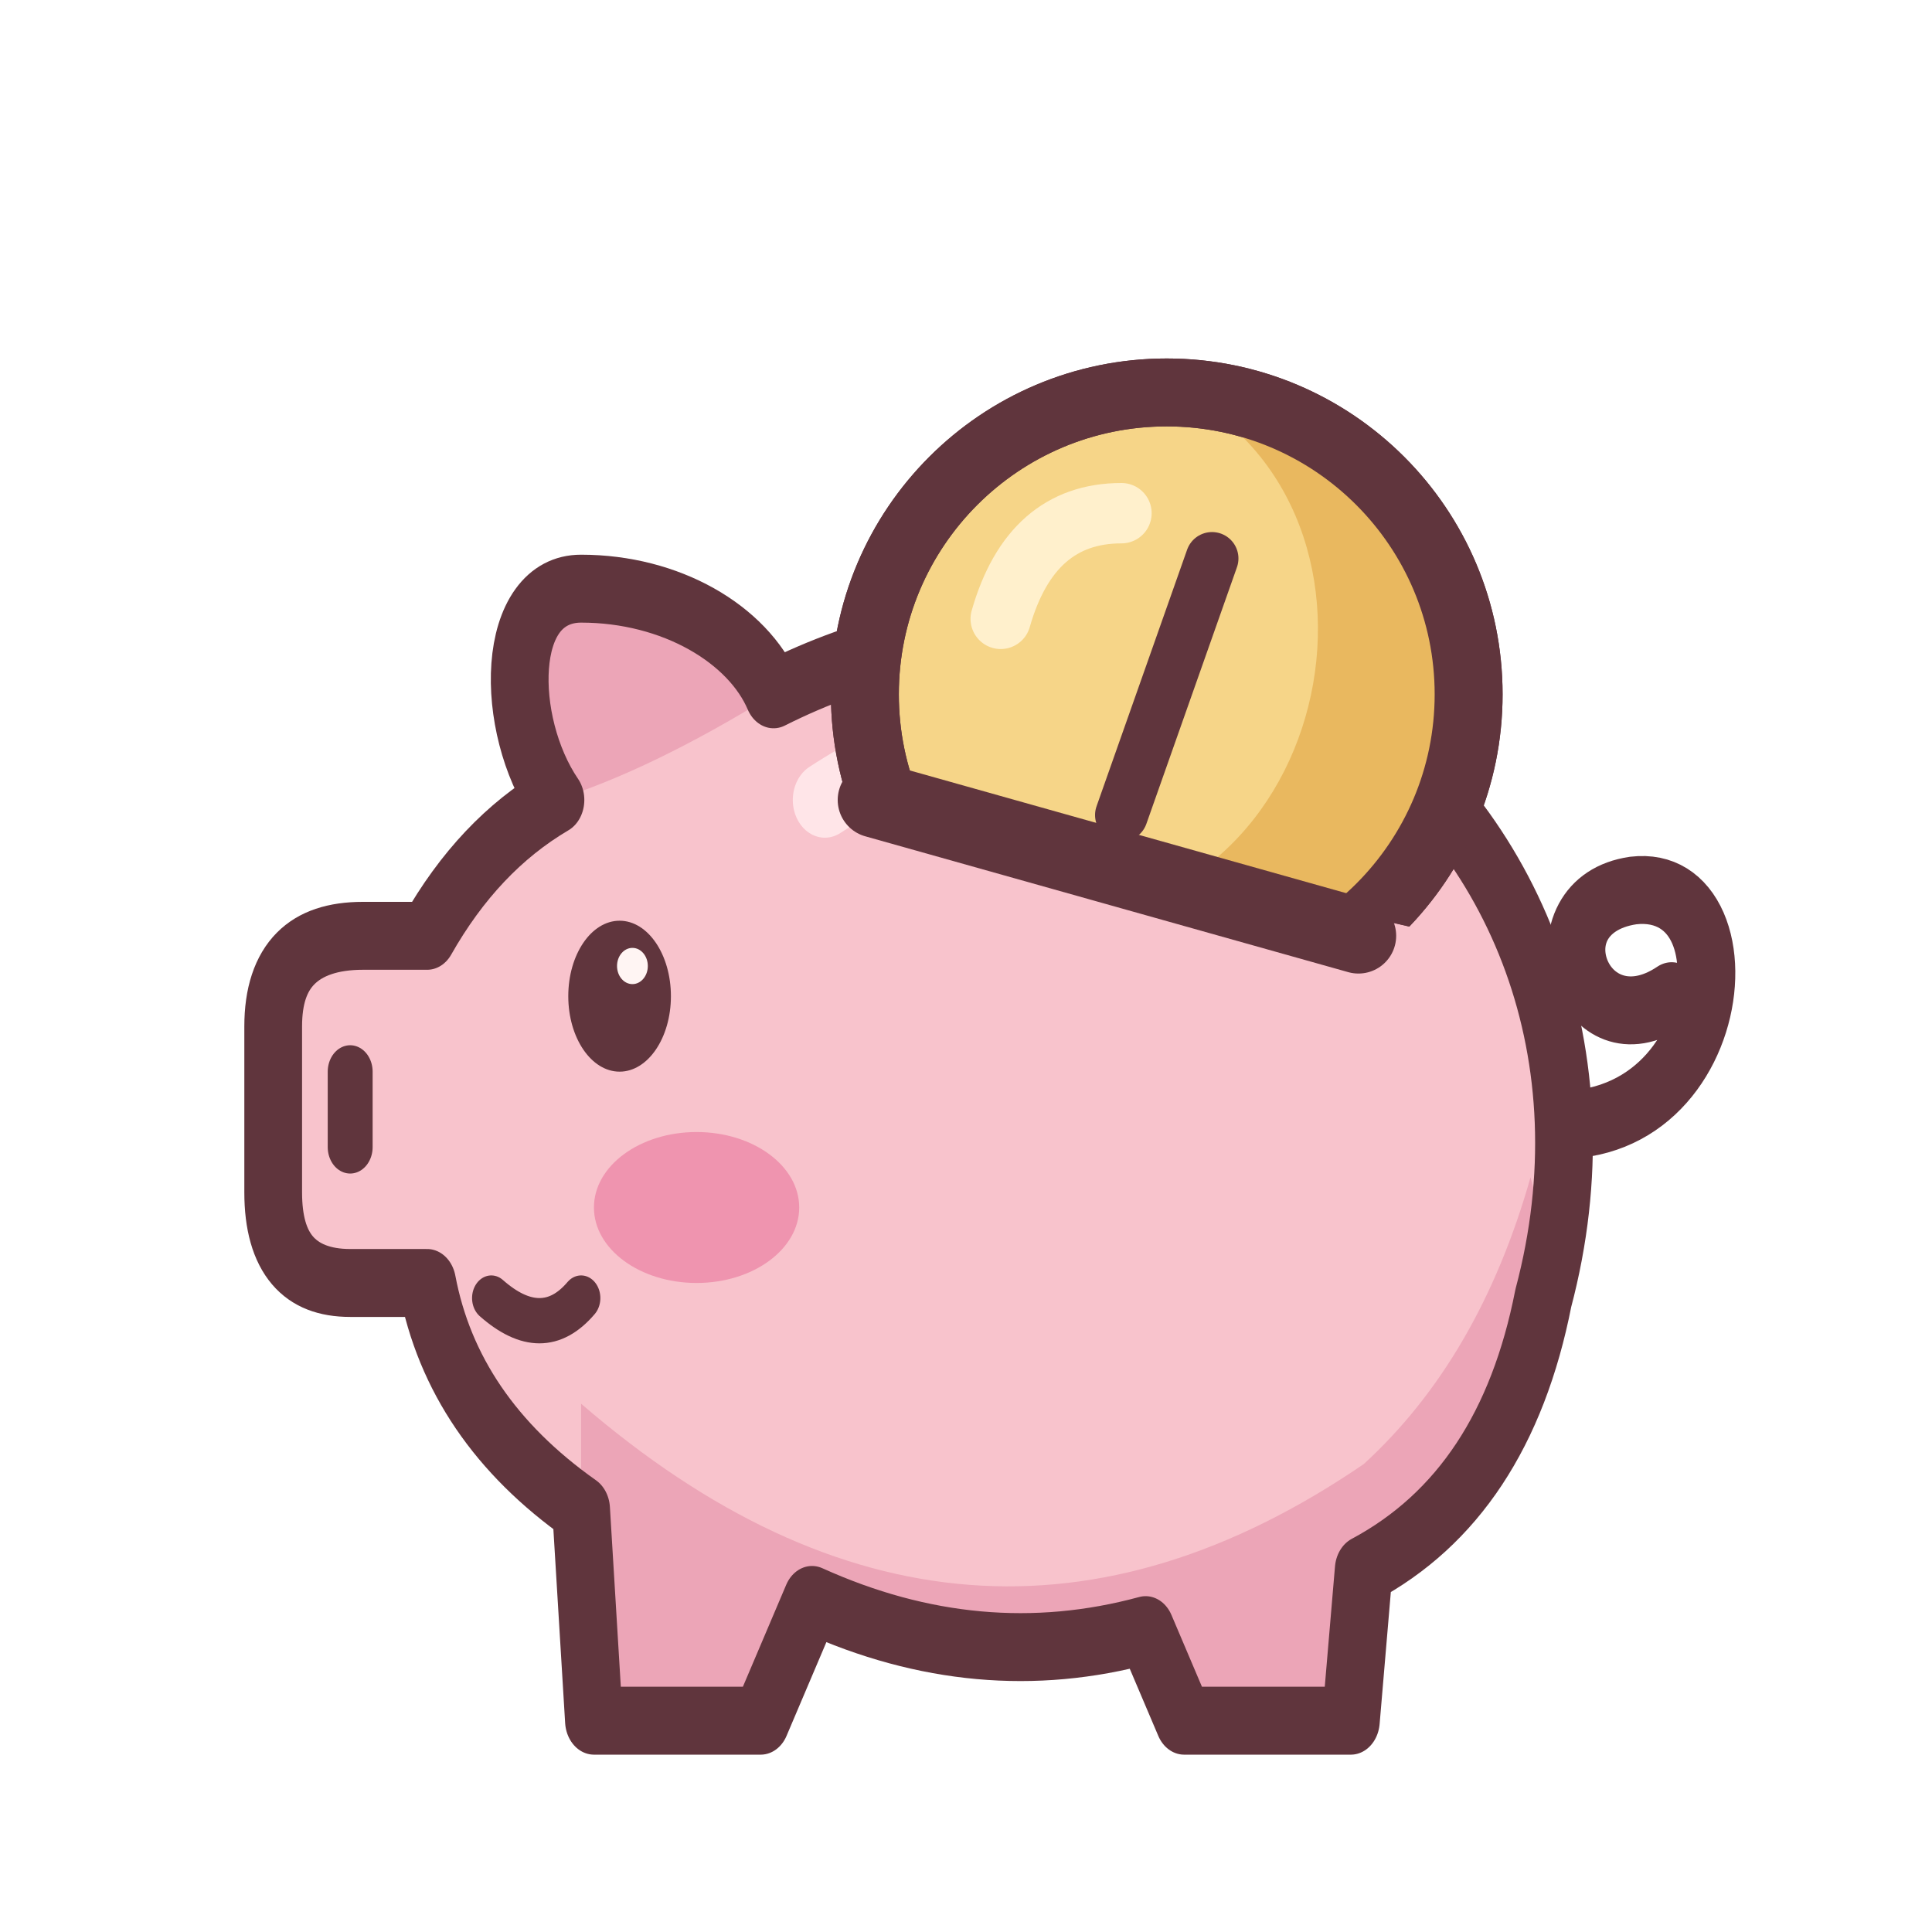
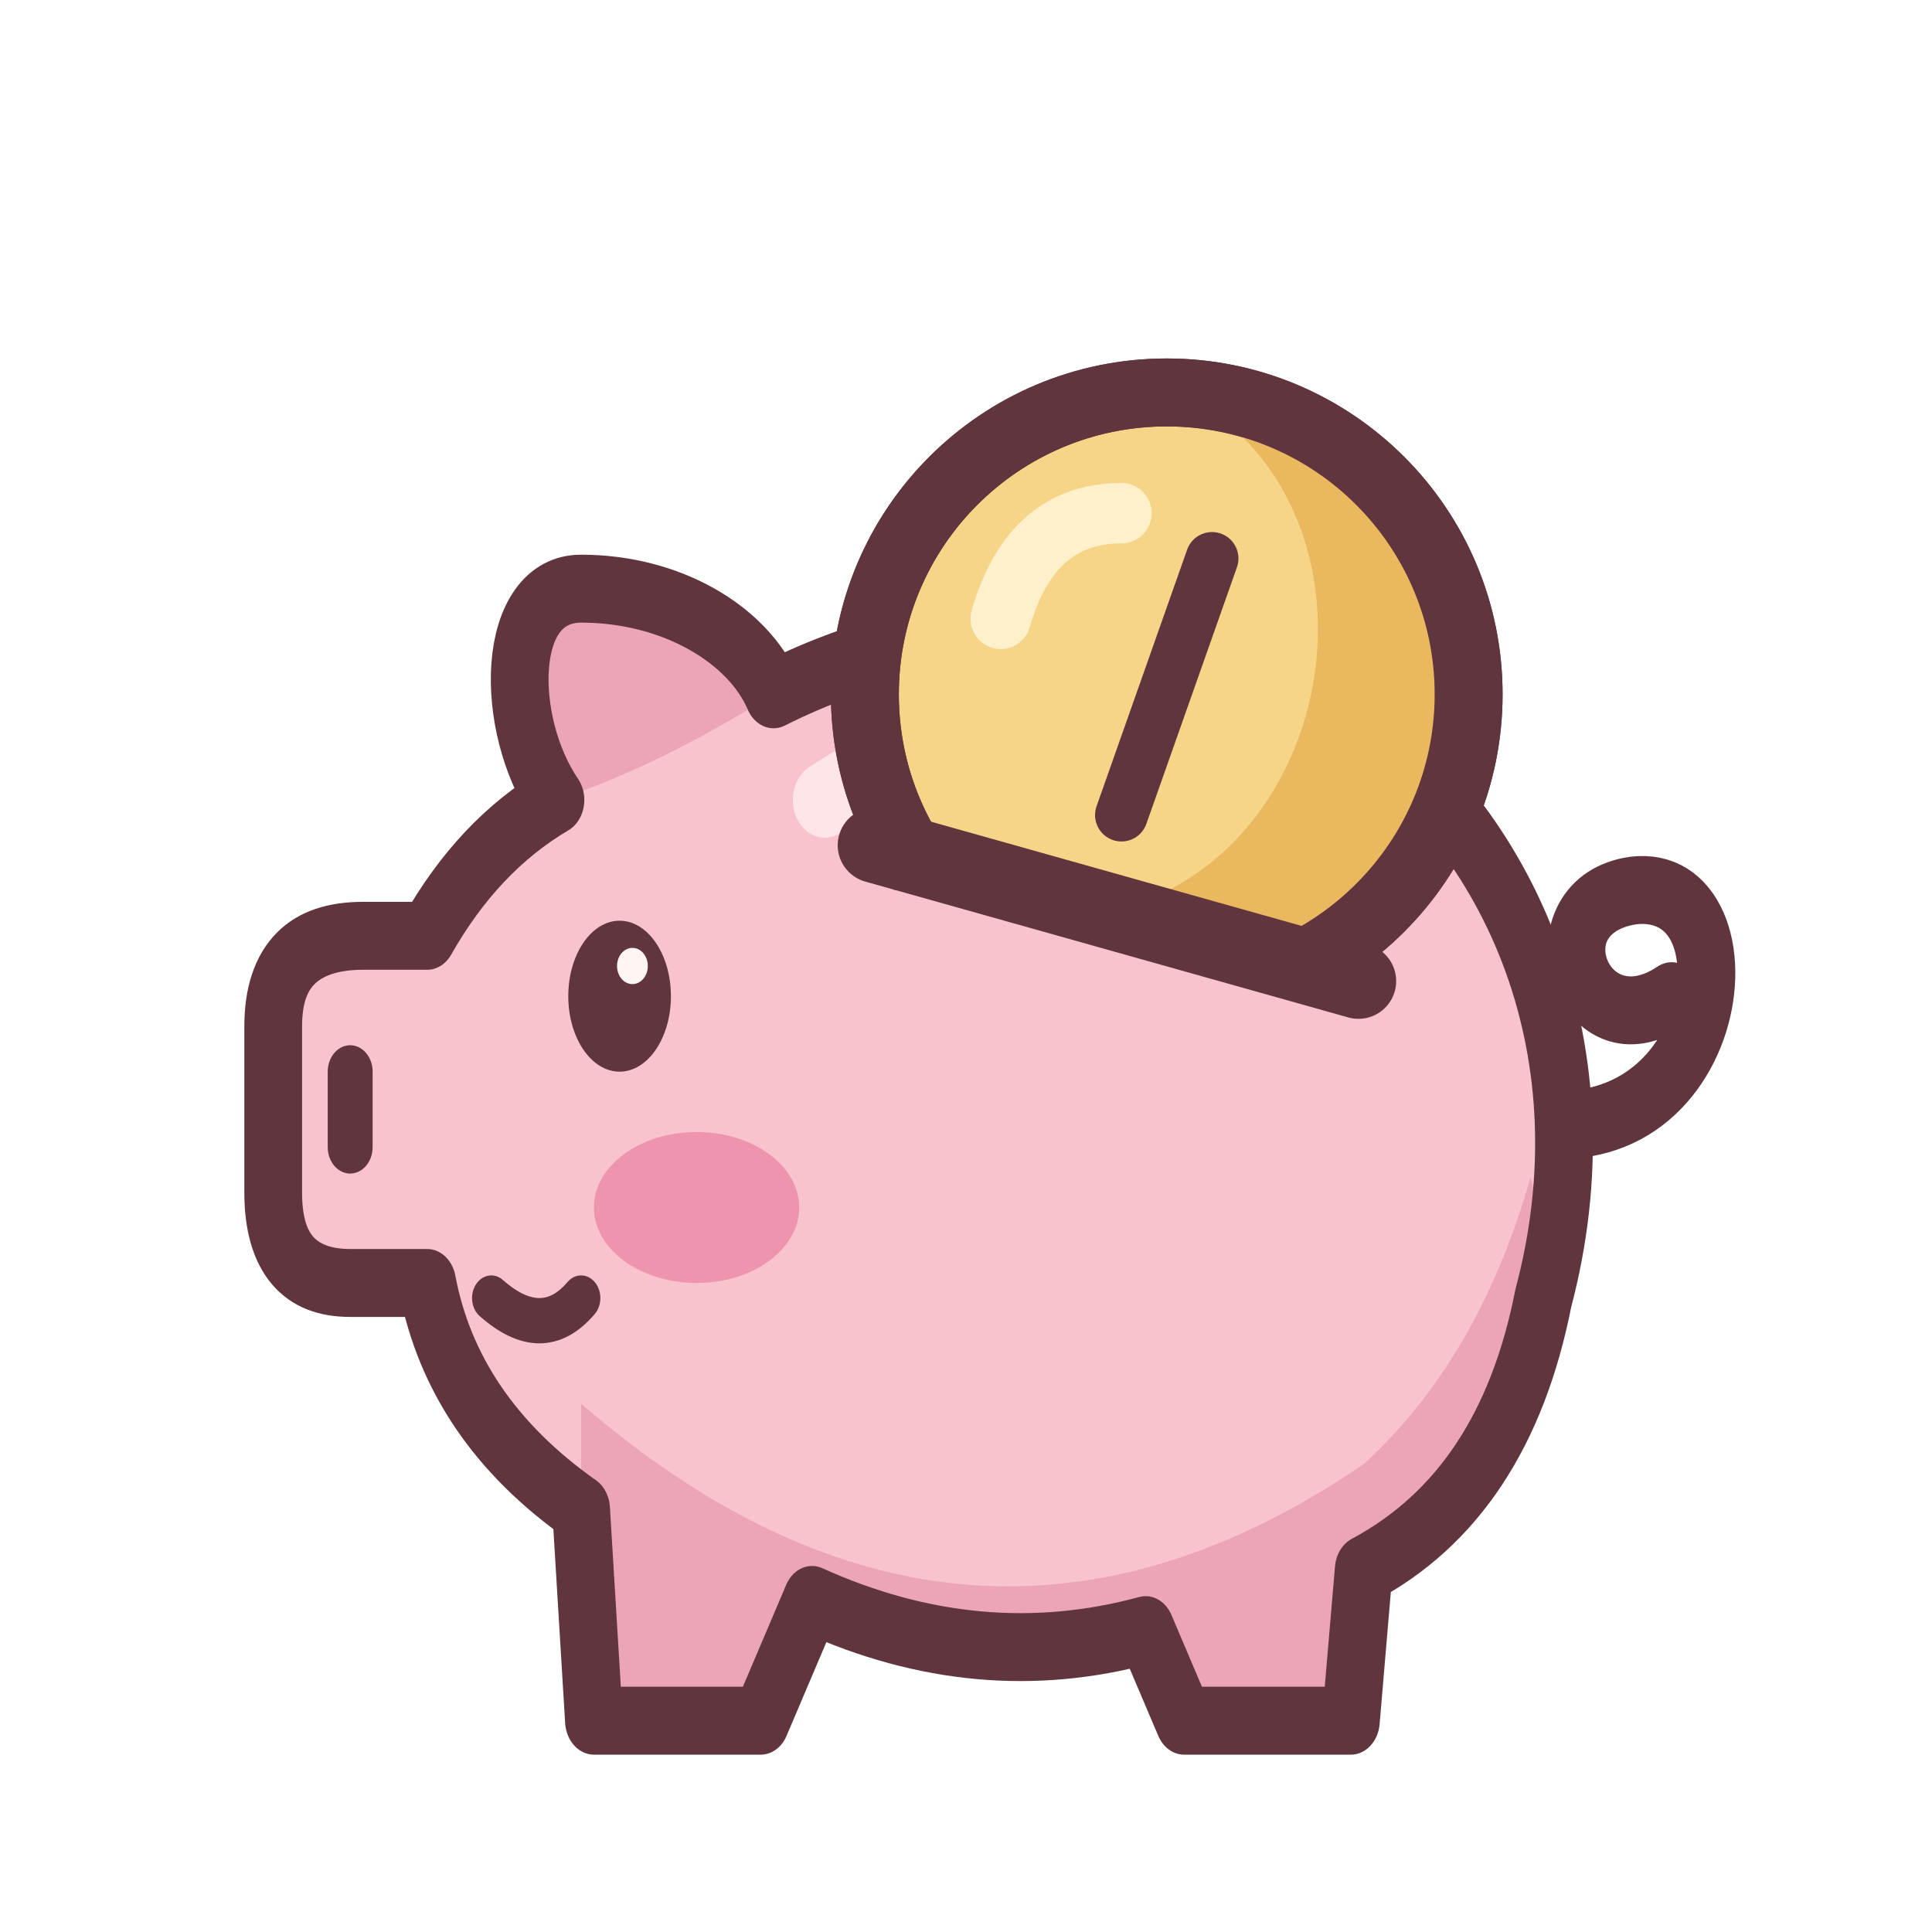
<svg xmlns="http://www.w3.org/2000/svg" width="128" height="128" fill="none" aria-labelledby="title desc" viewBox="0 0 128 128">
  <g stroke="#60353d" stroke-linecap="round" stroke-linejoin="round" stroke-width="4.5" transform="matrix(.85 0 0 1 9.6 0)">
    <path d="M106 74c17 4 20-16 10-15-8 1-4 11 3 7" />
    <path fill="#f8c3cc" stroke="none" d="M32 53c-4-5-4-14 2-14 7 0 13 3 15 7 14-6 31-6 44 1 14 8 21 23 16 39q-3 13-14 18l-1 10H81l-3-6q-13 3-26-2l-4 8H35l-1-14q-10-6-12-15h-6q-6 0-6-6V68q0-6 7-6h5q4-6 10-9" />
    <path fill="#eca5b7" stroke="none" d="M32 53c-4-5-4-14 2-14 7 0 13 3 15 7q-9.5 5-17 7m2 40q30 22 61 4 9-7 13-19 6 18-13 26l-1 10H81l-3-6q-13 3-26-2l-4 8H35l-1-14Z" />
    <path d="M32 53c-4-5-4-14 2-14 7 0 13 3 15 7 14-6 31-6 44 1 14 8 21 23 16 39q-3 13-14 18l-1 10H81l-3-6q-13 3-26-2l-4 8H35l-1-14q-10-6-12-15h-6q-6 0-6-6V68q0-6 7-6h5q4-6 10-9" />
    <path stroke-width="3.5" d="M16 71v5" />
    <ellipse cx="37" cy="66" fill="#60353d" stroke="none" rx="4" ry="5" />
    <circle cx="38" cy="64" r="1.2" fill="#fff5f3" stroke="none" />
    <ellipse cx="43" cy="80" fill="#ef94af" stroke="none" rx="8" ry="5" />
    <path stroke-width="3" d="M27 86q4 3 7 0" />
    <path stroke="#ffe5e8" stroke-width="5" d="M53 53q9-5 16-4" />
  </g>
  <defs>
    <clipPath id="coin-slot">
-       <path d="M0 0h128v69.32L0 40Z" />
+       <path d="M0 0h128v69.32L0 50Z" />
    </clipPath>
  </defs>
  <g clip-path="url(#coin-slot)">
    <g stroke="#60353d" stroke-linecap="round" stroke-linejoin="round" stroke-width="4.5" transform="translate(-9.7 12)">
      <circle cx="87" cy="34" r="20" fill="#f6d588" />
      <path fill="#e9b85f" stroke="none" d="M91 16c18 4 20 29 2 37q-11 4-20-5c22 6 31-21 18-32" />
      <circle cx="87" cy="34" r="20" />
      <path stroke="#fff0cc" stroke-width="4" d="M76 29q2-7 8-7" />
      <path stroke-width="3.5" d="m90 25-6 17" />
    </g>
  </g>
-   <path stroke="#60353d" stroke-linecap="round" stroke-width="5" d="m58 53 32 9" />
+   <path stroke="#60353d" stroke-linecap="round" stroke-width="5" d="m58 56 32 9" />
</svg>
